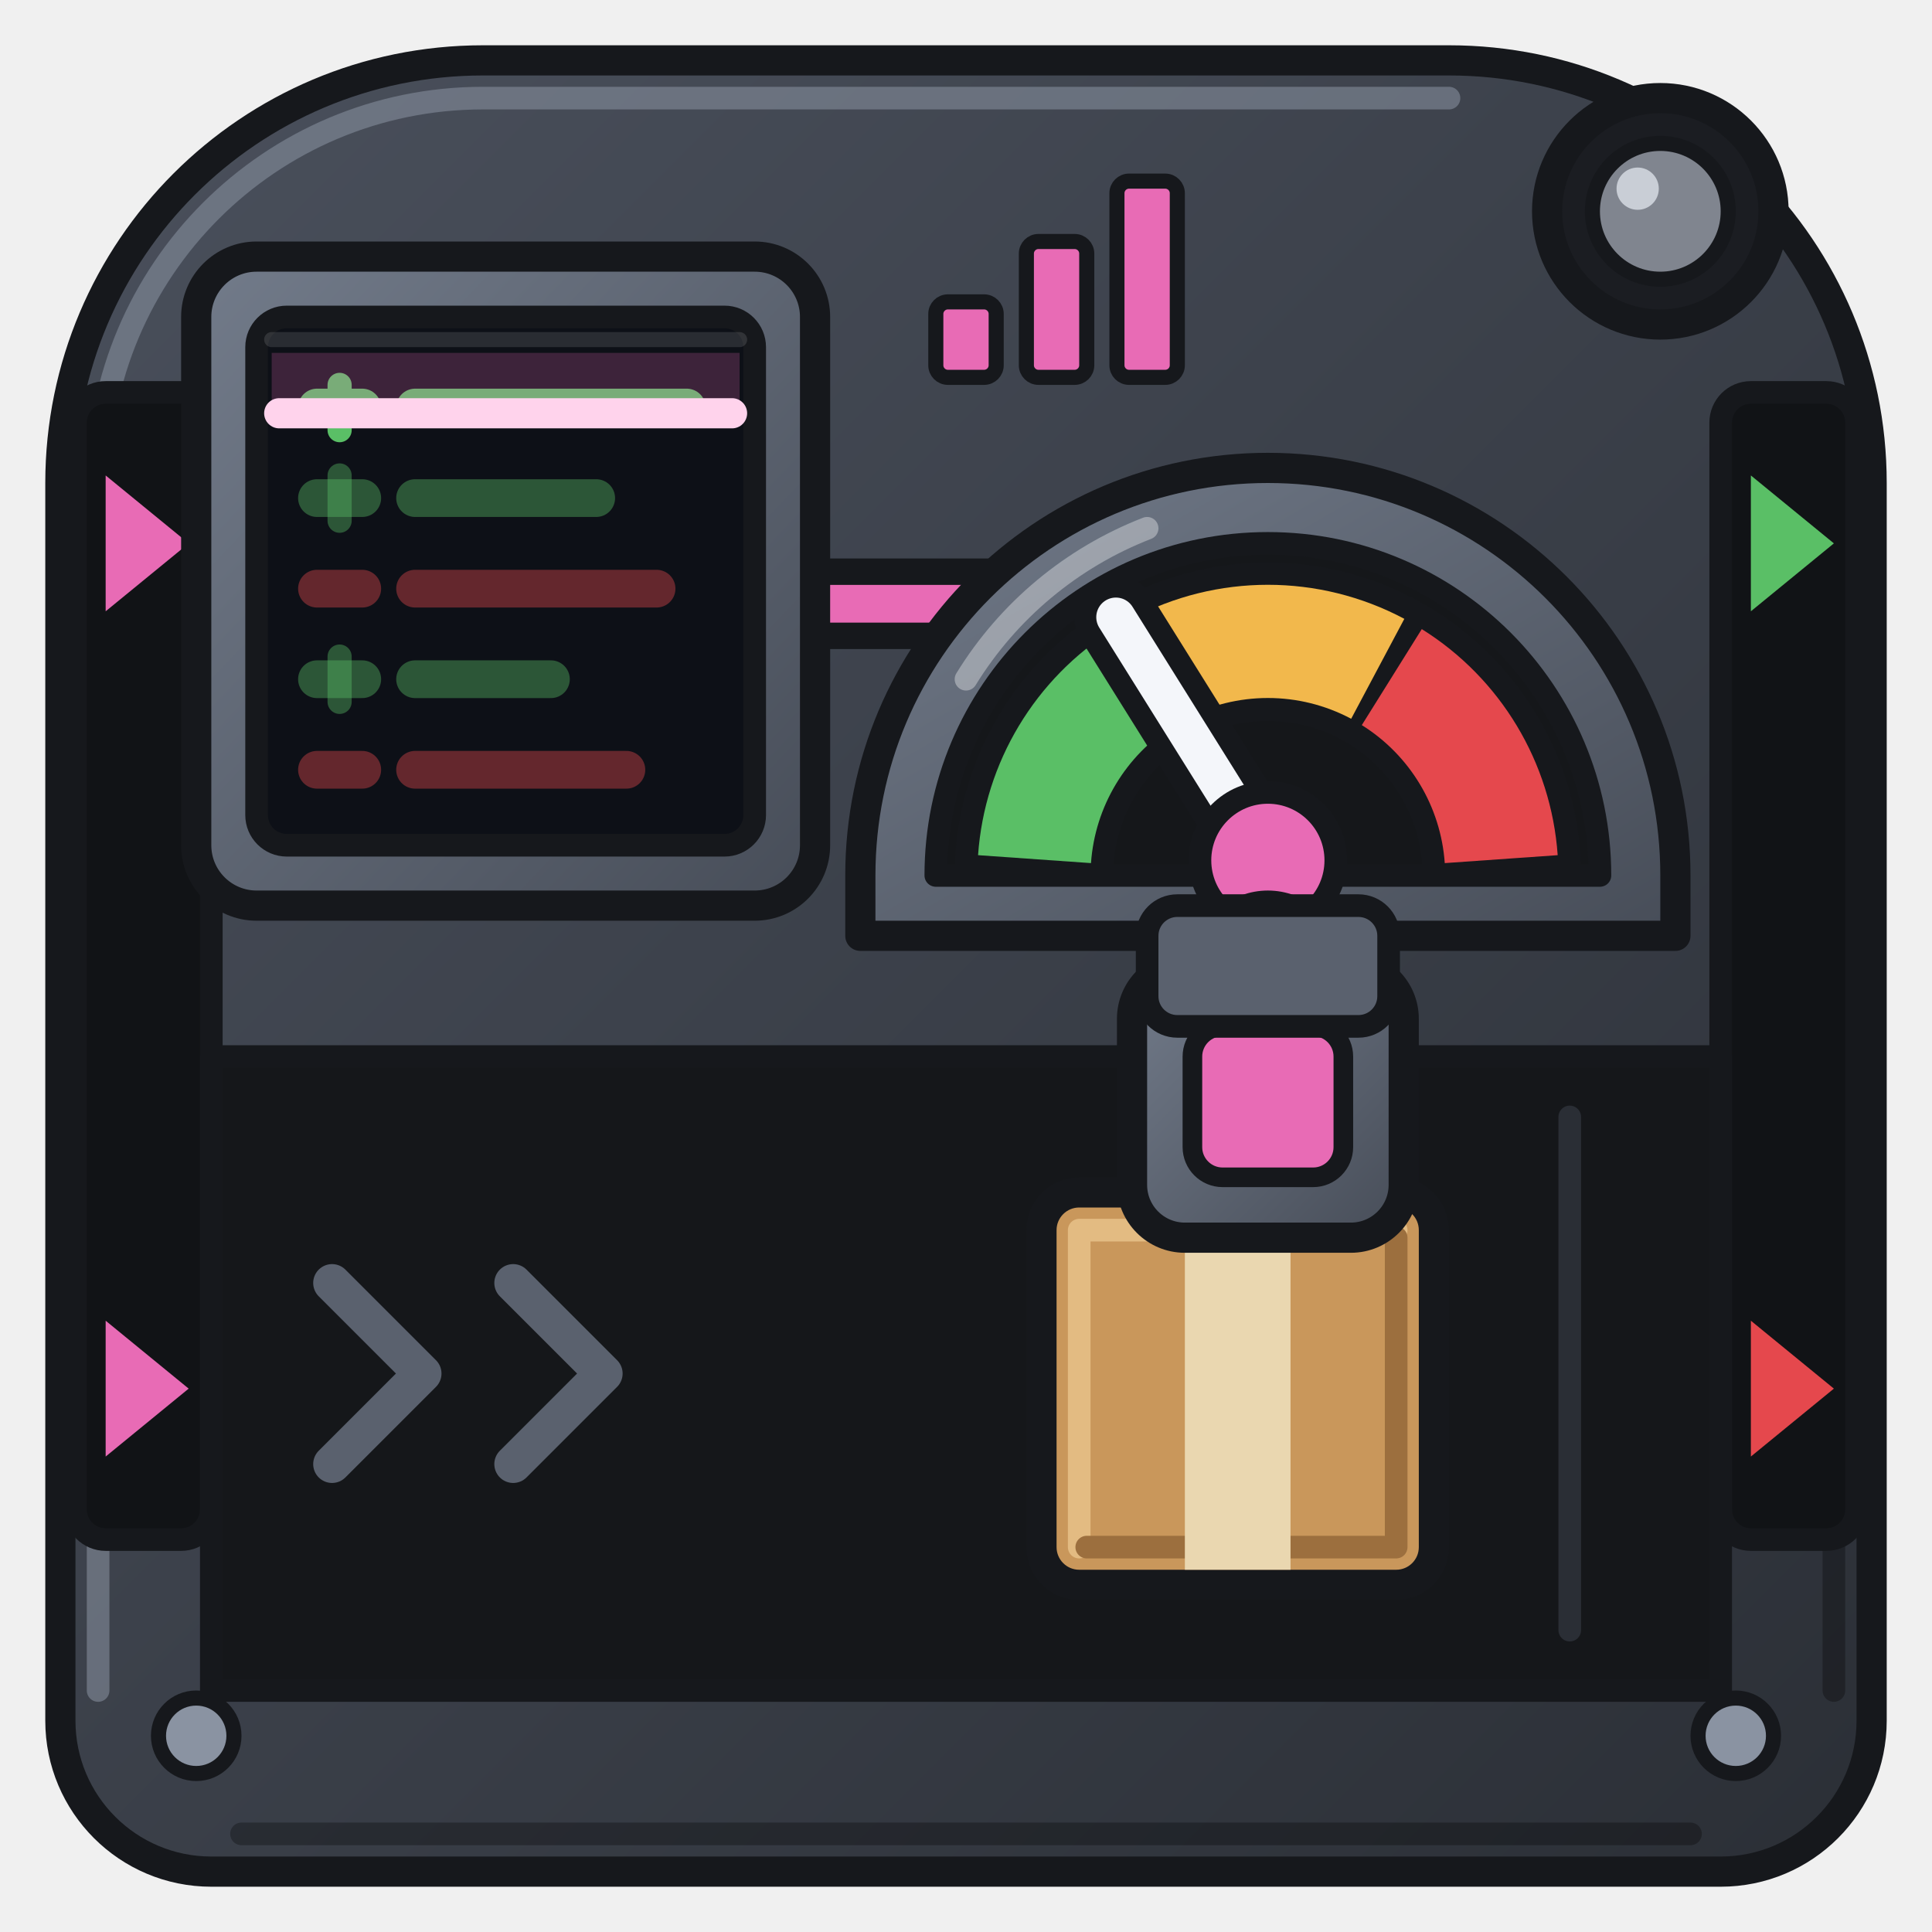
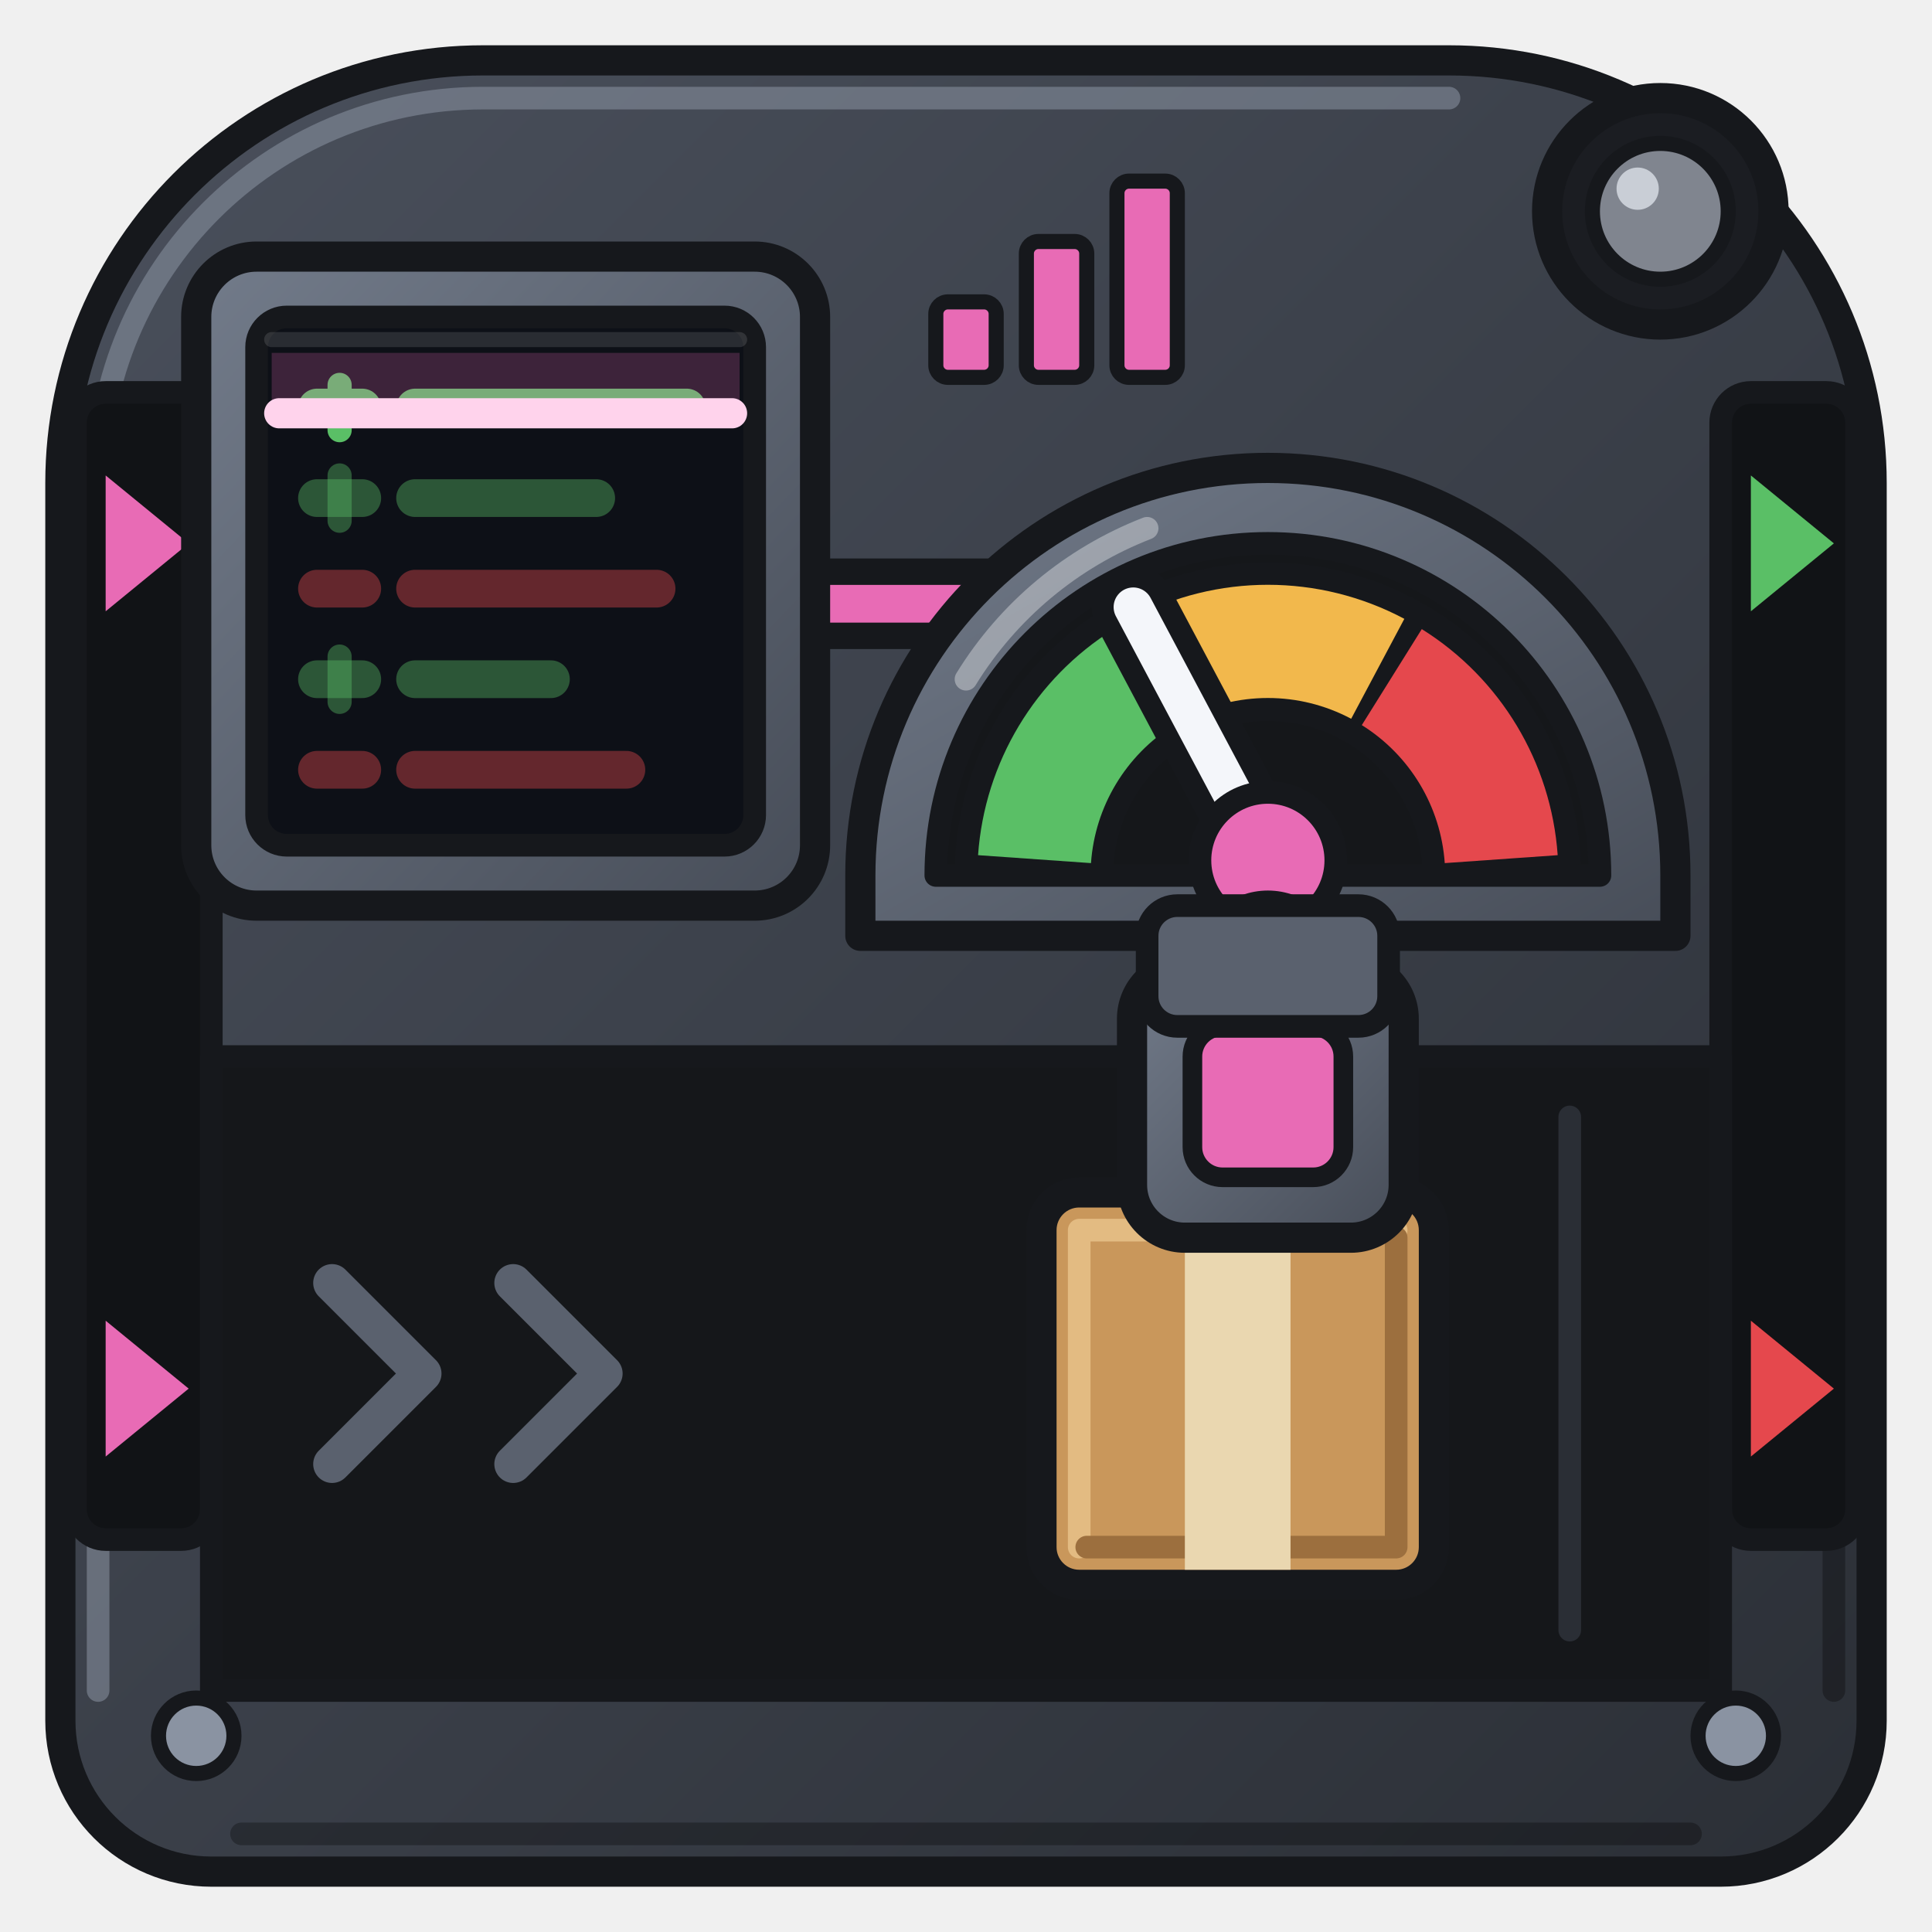
<svg xmlns="http://www.w3.org/2000/svg" width="128" height="128" viewBox="0 0 128 128">
  <defs>
    <linearGradient id="gb" x1="0" y1="0" x2="1" y2="1">
      <stop offset="0" stop-color="#4A505C" />
      <stop offset="1" stop-color="#2B2F36" />
    </linearGradient>
    <linearGradient id="gs" x1="0" y1="0" x2="1" y2="1">
      <stop offset="0" stop-color="#727B8A" />
      <stop offset="1" stop-color="#474D58" />
    </linearGradient>
  </defs>
  <path d="M32,4 H96 A28,28 0 0 1 124,32 V114 A10,10 0 0 1 114,124 H14 A10,10 0 0 1 4,114 V32 A28,28 0 0 1 32,4 Z" fill="url(#gb)" stroke="#16181C" stroke-width="2" stroke-linejoin="round" stroke-linecap="round" />
  <path d="M6.5,112 V32 A25.5,25.5 0 0 1 32,6.5 H96" fill="none" stroke="#8A93A2" stroke-width="1.5" stroke-linejoin="round" stroke-linecap="round" opacity="0.55" />
  <path d="M16,121.5 H112 M121.5,34 V112" fill="none" stroke="#000000" stroke-width="1.5" stroke-linejoin="round" stroke-linecap="round" opacity="0.3" />
  <circle cx="13" cy="115" r="2.5" fill="#8A93A2" stroke="#16181C" stroke-width="1" stroke-linejoin="round" stroke-linecap="round" />
  <circle cx="115" cy="115" r="2.5" fill="#8A93A2" stroke="#16181C" stroke-width="1" stroke-linejoin="round" stroke-linecap="round" />
  <rect x="5" y="26" width="9" height="76" rx="2" fill="#111316" stroke="#16181C" stroke-width="1.5" stroke-linejoin="round" stroke-linecap="round" />
  <path d="M7,31.5 L12.5,36 L7,40.5 Z" fill="#E86BB5" />
  <path d="M7,87.5 L12.5,92 L7,96.5 Z" fill="#E86BB5" />
  <rect x="114" y="26" width="9" height="76" rx="2" fill="#111316" stroke="#16181C" stroke-width="1.5" stroke-linejoin="round" stroke-linecap="round" />
  <path d="M116,31.5 L121.5,36 L116,40.5 Z" fill="#5ABF66" />
  <path d="M116,87.5 L121.5,92 L116,96.5 Z" fill="#E5484D" />
  <rect x="62" y="20" width="4" height="5" rx="0.8" fill="#E86BB5" stroke="#16181C" stroke-width="1" stroke-linejoin="round" stroke-linecap="round" />
  <rect x="68" y="16" width="4" height="9" rx="0.8" fill="#E86BB5" stroke="#16181C" stroke-width="1" stroke-linejoin="round" stroke-linecap="round" />
  <rect x="74" y="12" width="4" height="13" rx="0.8" fill="#E86BB5" stroke="#16181C" stroke-width="1" stroke-linejoin="round" stroke-linecap="round" />
  <rect x="14" y="70" width="100" height="42" fill="#15171A" stroke="#16181C" stroke-width="1.5" stroke-linejoin="round" stroke-linecap="round" />
  <path d="M22,85 L28,91 L22,97 M34,85 L40,91 L34,97" fill="none" stroke="#5A616E" stroke-width="2.5" stroke-linejoin="round" stroke-linecap="round" />
  <path d="M104,74 V108" fill="none" stroke="#2A2E35" stroke-width="1.5" stroke-linejoin="round" stroke-linecap="round" />
  <rect x="69" y="79" width="26" height="26" rx="2.5" fill="#C9975B" stroke="#16181C" stroke-width="2" stroke-linejoin="round" stroke-linecap="round" />
  <path d="M71.5,81.5 H92.5 M71.5,81.5 V102.5" fill="none" stroke="#E3BB82" stroke-width="1.5" stroke-linejoin="round" stroke-linecap="round" />
  <path d="M72,102.5 H92.5 V82" fill="none" stroke="#9C6F3E" stroke-width="1.5" stroke-linejoin="round" stroke-linecap="round" />
  <rect x="78.5" y="80" width="7" height="24" fill="#EAD7B0" />
  <path d="M52,40 L66,40" fill="none" stroke="#16181C" stroke-width="6" stroke-linejoin="round" stroke-linecap="round" />
  <path d="M52,40 L66,40" fill="none" stroke="#E86BB5" stroke-width="2.5" stroke-linejoin="round" stroke-linecap="round" />
  <rect x="13" y="17" width="41" height="43" rx="4" fill="url(#gs)" stroke="#16181C" stroke-width="2" stroke-linejoin="round" stroke-linecap="round" />
  <rect x="17" y="21" width="33" height="35" rx="2" fill="#0D1017" stroke="#16181C" stroke-width="1.5" stroke-linejoin="round" stroke-linecap="round" />
  <path d="M21,27 H24 M27.5,27 H45.5" fill="none" stroke="#5ABF66" stroke-width="2.5" stroke-linejoin="round" stroke-linecap="round" />
  <path d="M22.5,25.5 V28.5" fill="none" stroke="#5ABF66" stroke-width="1.6" stroke-linejoin="round" stroke-linecap="round" />
  <path d="M21,33 H24 M27.5,33 H39.5" fill="none" stroke="#5ABF66" stroke-width="2.5" stroke-linejoin="round" stroke-linecap="round" opacity="0.4" />
  <path d="M22.5,31.5 V34.5" fill="none" stroke="#5ABF66" stroke-width="1.6" stroke-linejoin="round" stroke-linecap="round" opacity="0.4" />
  <path d="M21,39 H24 M27.5,39 H43.5" fill="none" stroke="#E5484D" stroke-width="2.5" stroke-linejoin="round" stroke-linecap="round" opacity="0.4" />
  <path d="M21,45 H24 M27.5,45 H36.5" fill="none" stroke="#5ABF66" stroke-width="2.5" stroke-linejoin="round" stroke-linecap="round" opacity="0.4" />
  <path d="M22.5,43.5 V46.5" fill="none" stroke="#5ABF66" stroke-width="1.6" stroke-linejoin="round" stroke-linecap="round" opacity="0.4" />
  <path d="M21,51 H24 M27.5,51 H41.5" fill="none" stroke="#E5484D" stroke-width="2.5" stroke-linejoin="round" stroke-linecap="round" opacity="0.4" />
  <rect x="18" y="23.38" width="31" height="4" fill="#E86BB5" opacity="0.22" />
  <path d="M18.5,27.38 L48.5,27.38" fill="none" stroke="#FFD3EC" stroke-width="2" stroke-linejoin="round" stroke-linecap="round" />
  <path d="M18,22.5 H49" fill="none" stroke="#FFFFFF" stroke-width="1" stroke-linejoin="round" stroke-linecap="round" opacity="0.12" />
  <path d="M57,58 A27,27 0 0 1 111,58 V62 H57 Z" fill="url(#gs)" stroke="#16181C" stroke-width="2" stroke-linejoin="round" stroke-linecap="round" />
  <path d="M62,58 A22,22 0 0 1 106,58 Z" fill="#15171A" stroke="#16181C" stroke-width="1.5" stroke-linejoin="round" stroke-linecap="round" />
  <path d="M68.51,57.46 A15.5,15.5 0 0 1 99.49,57.46" fill="none" stroke="#16181C" stroke-width="10.5" />
  <path d="M68.54,56.92 A15.5,15.5 0 0 1 75.79,44.86" fill="none" stroke="#5ABF66" stroke-width="7.5" />
  <path d="M76.72,44.31 A15.5,15.5 0 0 1 91.28,44.31" fill="none" stroke="#F2B84C" stroke-width="7.5" />
  <path d="M92.21,44.86 A15.5,15.5 0 0 1 99.46,56.92" fill="none" stroke="#E5484D" stroke-width="7.5" />
  <path d="M64,45 A24.5,24.5 0 0 1 76,35" fill="none" stroke="#FFFFFF" stroke-width="1.5" stroke-linejoin="round" stroke-linecap="round" opacity="0.35" />
-   <path d="M84,57 L73.93,40.89" fill="none" stroke="#16181C" stroke-width="5.5" stroke-linejoin="round" stroke-linecap="round" />
-   <path d="M84,57 L73.93,40.89" fill="none" stroke="#F4F6FA" stroke-width="2.6" stroke-linejoin="round" stroke-linecap="round" />
+   <path d="M84,57 L75.08,40.22" fill="none" stroke="#16181C" stroke-width="5.5" stroke-linejoin="round" stroke-linecap="round" />
+   <path d="M84,57 L75.08,40.22" fill="none" stroke="#F4F6FA" stroke-width="2.6" stroke-linejoin="round" stroke-linecap="round" />
  <circle cx="84" cy="57" r="4.5" fill="#E86BB5" stroke="#16181C" stroke-width="1.5" stroke-linejoin="round" stroke-linecap="round" />
  <path d="M84,64 L84,73" fill="none" stroke="#16181C" stroke-width="10" stroke-linejoin="round" stroke-linecap="round" />
  <path d="M84,64 L84,73" fill="none" stroke="#8A93A2" stroke-width="6" stroke-linejoin="round" stroke-linecap="round" />
  <g transform="translate(84 73)">
    <rect x="-9" y="-9" width="18" height="18" rx="3.5" fill="url(#gs)" stroke="#16181C" stroke-width="2" stroke-linejoin="round" stroke-linecap="round" />
    <rect x="-5" y="-5" width="10" height="10" rx="2" fill="#E86BB5" stroke="#16181C" stroke-width="1.3" stroke-linejoin="round" stroke-linecap="round" />
    <path d="M-6.5,-6.5 H5" fill="none" stroke="#FFFFFF" stroke-width="1.2" stroke-linejoin="round" stroke-linecap="round" opacity="0.35" />
  </g>
  <rect x="76" y="60" width="16" height="8" rx="2" fill="#5A616E" stroke="#16181C" stroke-width="1.5" stroke-linejoin="round" stroke-linecap="round" />
  <circle cx="110" cy="14" r="7.5" fill="#1B1D22" stroke="#16181C" stroke-width="2" stroke-linejoin="round" stroke-linecap="round" />
  <circle cx="110" cy="14" r="4.5" fill="#80858F" stroke="#16181C" stroke-width="1" stroke-linejoin="round" stroke-linecap="round" />
  <circle cx="108.5" cy="12.5" r="1.4" fill="#C9CED6" />
</svg>
